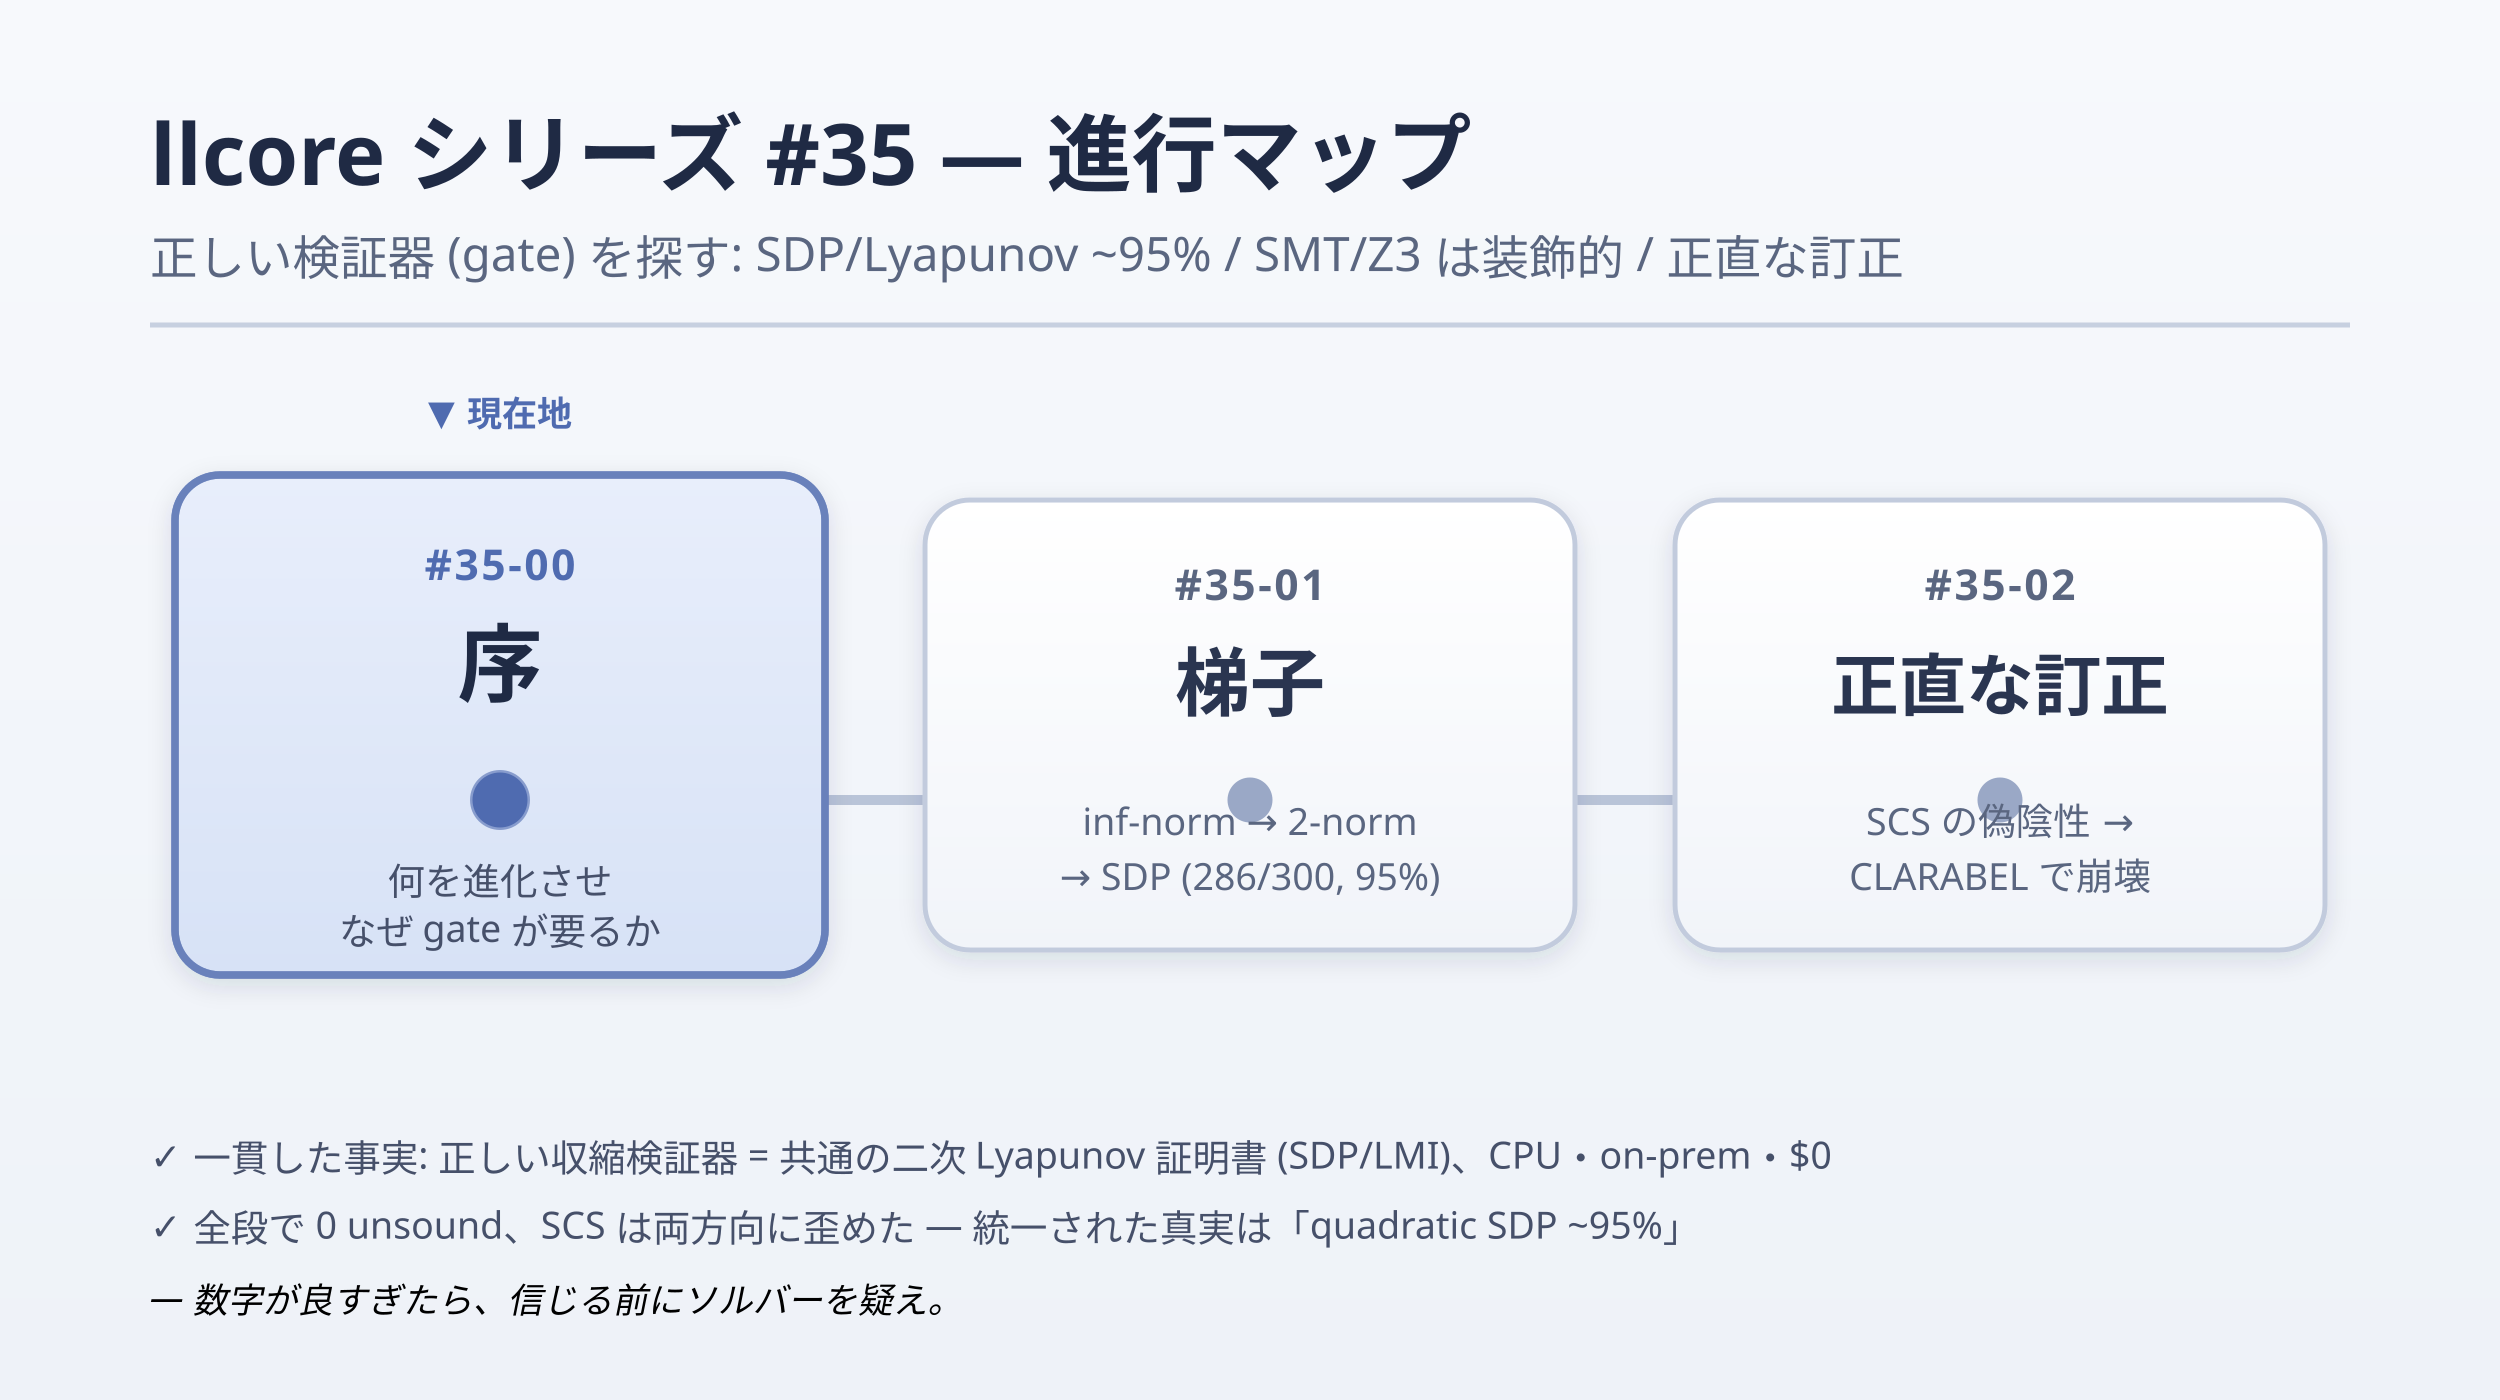
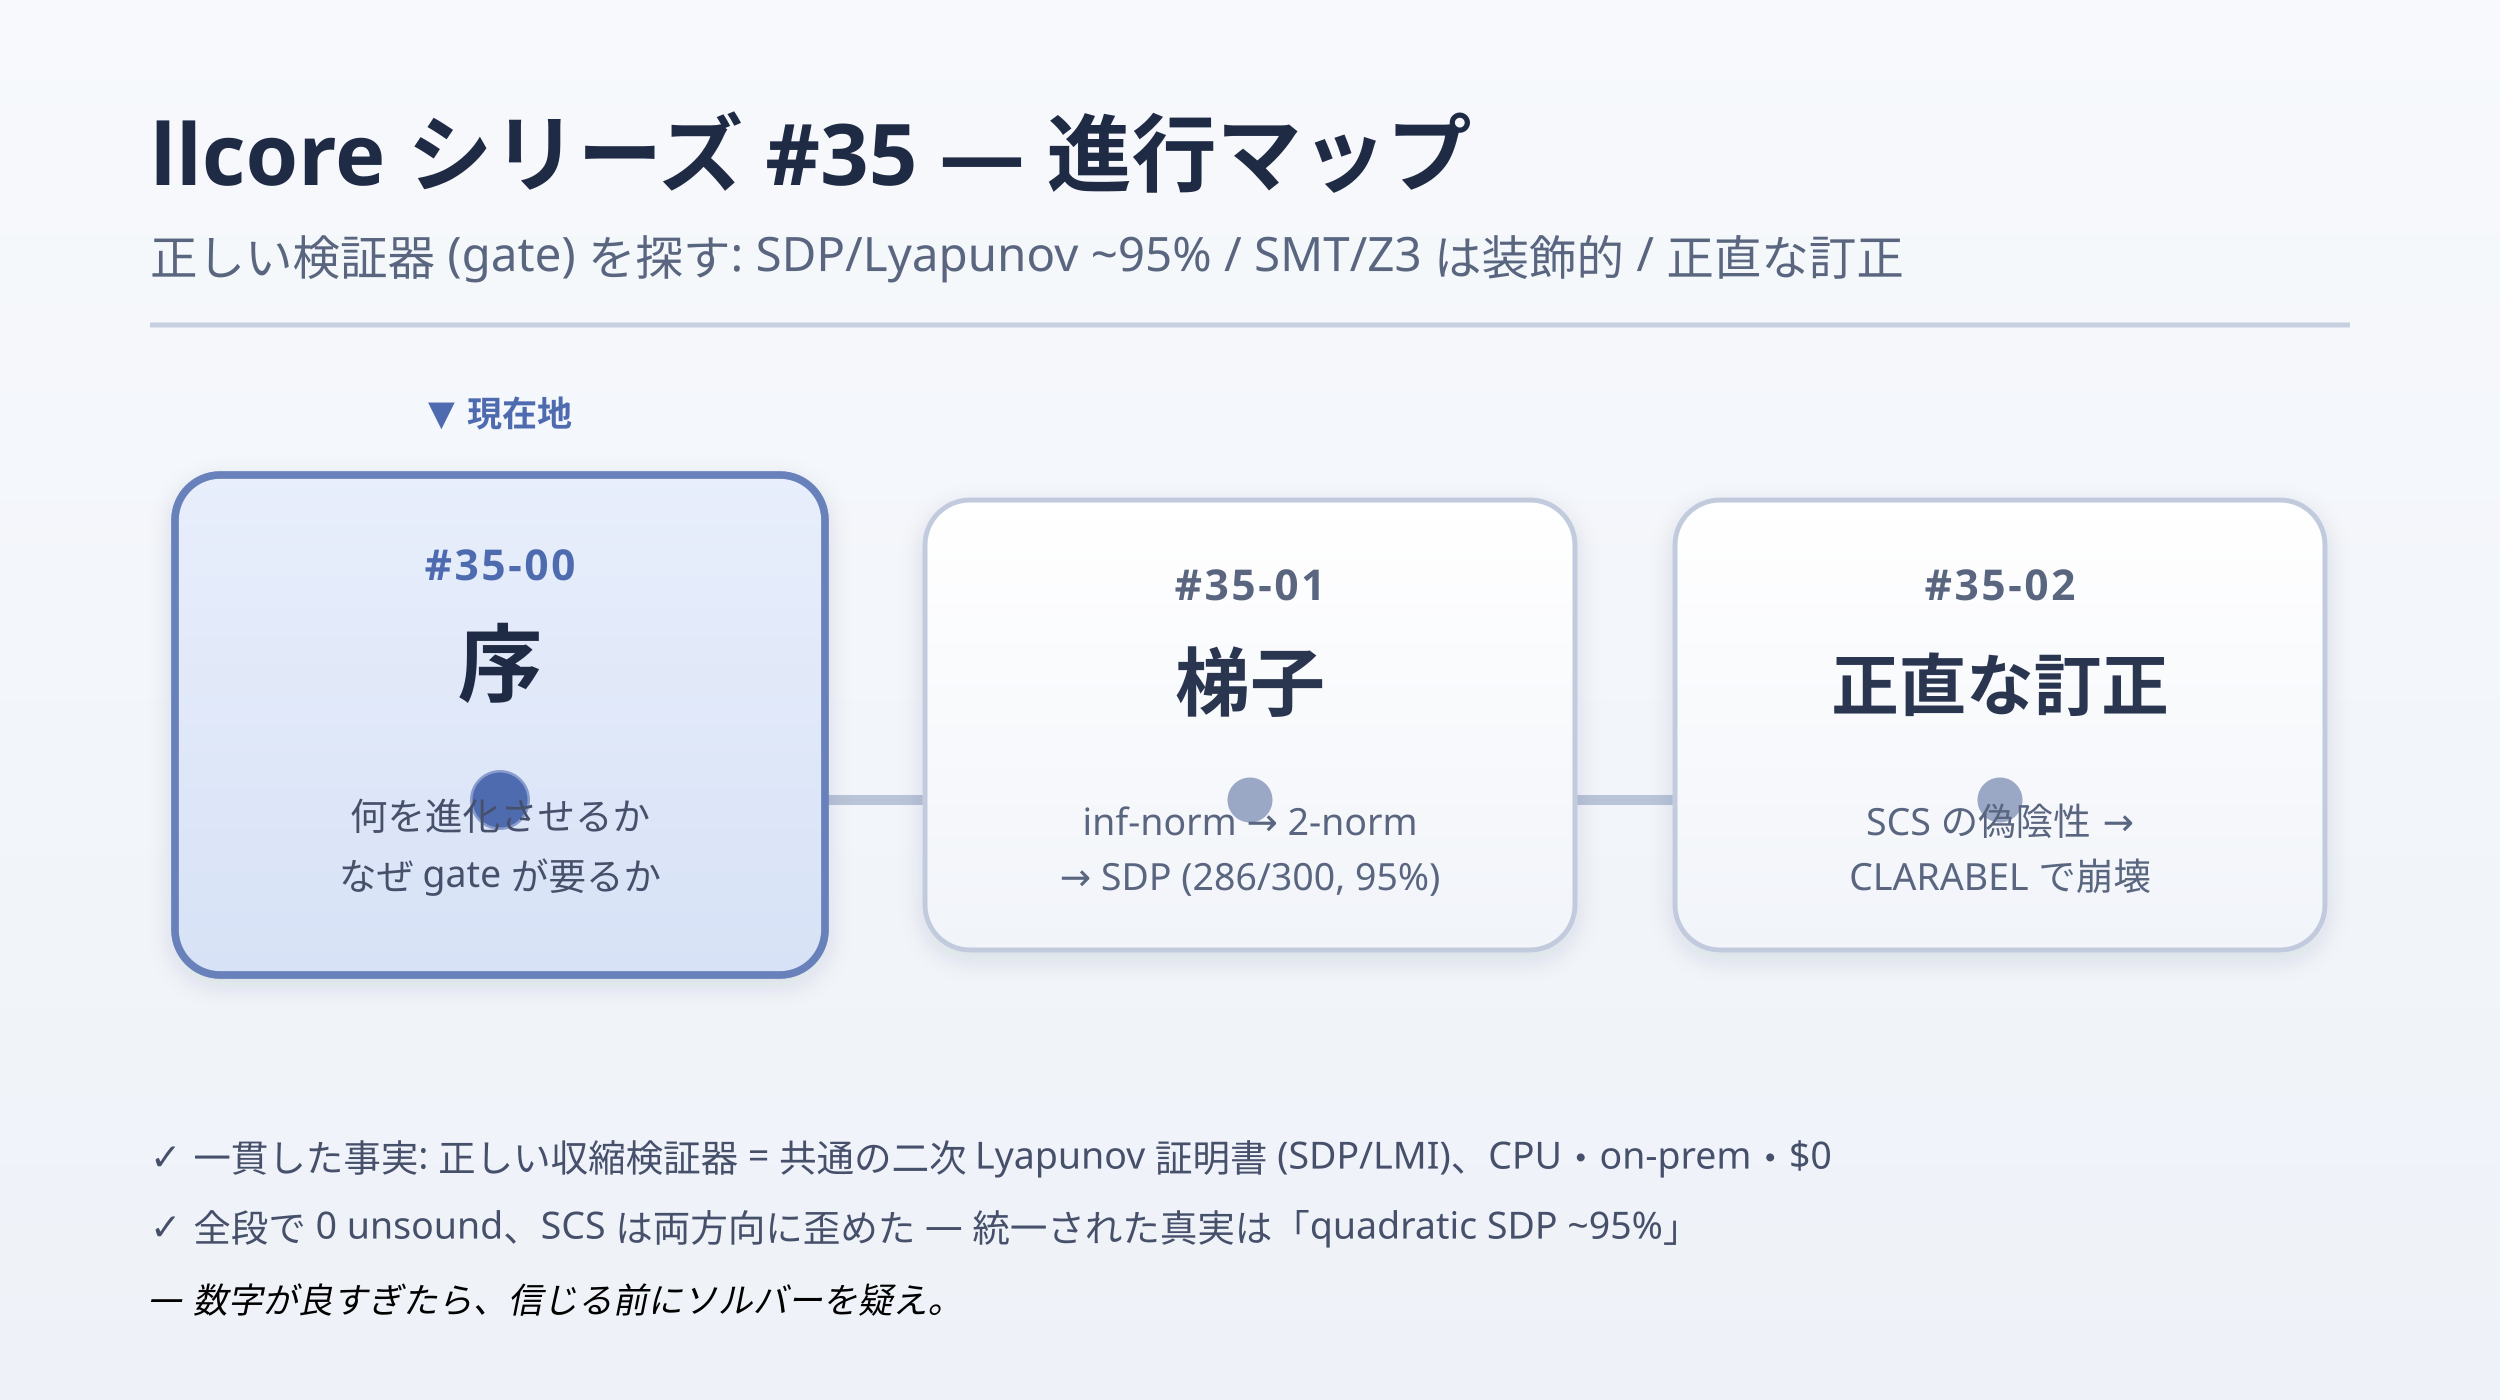
<svg xmlns="http://www.w3.org/2000/svg" viewBox="0 0 1000 560" font-family="'Segoe UI','Hiragino Sans','Noto Sans JP',sans-serif">
  <defs>
    <linearGradient id="bg" x1="0" y1="0" x2="0" y2="1">
      <stop offset="0" stop-color="#f7f9fc" />
      <stop offset="1" stop-color="#eef2f8" />
    </linearGradient>
    <linearGradient id="cardActive" x1="0" y1="0" x2="0" y2="1">
      <stop offset="0" stop-color="#e8eefb" />
      <stop offset="1" stop-color="#d7e2f6" />
    </linearGradient>
    <linearGradient id="cardIdle" x1="0" y1="0" x2="0" y2="1">
      <stop offset="0" stop-color="#ffffff" />
      <stop offset="1" stop-color="#f1f4f9" />
    </linearGradient>
    <filter id="soft" x="-20%" y="-20%" width="140%" height="140%">
      <feDropShadow dx="0" dy="3" stdDeviation="5" flood-color="#1f2a44" flood-opacity="0.12" />
    </filter>
  </defs>
  <rect x="0" y="0" width="1000" height="560" fill="url(#bg)" />
  <text x="60" y="74" font-size="34" font-weight="700" fill="#1f2a44">llcore シリーズ #35 — 進行マップ</text>
  <text x="60" y="110" font-size="19" fill="#5a6680">正しい検証器 (gate) を探す: SDP/Lyapunov ~95% / SMT/Z3 は装飾的 / 正直な訂正</text>
  <line x1="60" y1="130" x2="940" y2="130" stroke="#c7d0e0" stroke-width="2" />
  <line x1="200" y1="320" x2="800" y2="320" stroke="#b9c4d8" stroke-width="4" stroke-linecap="round" />
  <line x1="200" y1="320" x2="800" y2="320" stroke="#7d93c4" stroke-width="4" stroke-linecap="round" stroke-dasharray="0 600">
    <animate attributeName="stroke-dasharray" from="0 600" to="600 0" dur="1.4s" fill="freeze" />
  </line>
  <g filter="url(#soft)">
    <rect x="70" y="190" width="260" height="200" rx="18" fill="url(#cardActive)" stroke="#4f6bb0" stroke-width="3" />
    <rect x="70" y="190" width="260" height="200" rx="18" fill="none" stroke="#7d93c4" stroke-width="3" opacity="0.55">
      <animate attributeName="opacity" values="0.55;0.18;0.55" dur="2.6s" repeatCount="indefinite" />
      <animate attributeName="stroke-width" values="3;7;3" dur="2.6s" repeatCount="indefinite" />
    </rect>
  </g>
  <circle cx="200" cy="320" r="11" fill="#4f6bb0" />
  <circle cx="200" cy="320" r="11" fill="none" stroke="#4f6bb0" stroke-width="2" opacity="0.6">
    <animate attributeName="r" values="11;18;11" dur="2.6s" repeatCount="indefinite" />
    <animate attributeName="opacity" values="0.6;0;0.6" dur="2.6s" repeatCount="indefinite" />
  </circle>
  <text x="200" y="232" font-size="17" font-weight="700" fill="#4f6bb0" text-anchor="middle" letter-spacing="1">#35-00</text>
  <text x="200" y="278" font-size="34" font-weight="800" fill="#1f2a44" text-anchor="middle">序</text>
-   <text x="200" y="318" font-size="16" fill="#3a4straight" text-anchor="middle" />
-   <text x="200" y="358" font-size="15" fill="#46506a" text-anchor="middle">何を進化させ</text>
-   <text x="200" y="378" font-size="15" fill="#46506a" text-anchor="middle">なぜ gate が要るか</text>
+   <text x="200" y="332" font-size="15" fill="#46506a" text-anchor="middle">何を進化させるか</text>
+   <text x="200" y="356" font-size="15" fill="#46506a" text-anchor="middle">なぜ gate が要るか</text>
  <text x="200" y="170" font-size="14" font-weight="700" fill="#4f6bb0" text-anchor="middle">▼ 現在地</text>
  <g filter="url(#soft)">
    <rect x="370" y="200" width="260" height="180" rx="18" fill="url(#cardIdle)" stroke="#c2cbdd" stroke-width="2" />
  </g>
  <circle cx="500" cy="320" r="9" fill="#9aa8c6" />
  <text x="500" y="240" font-size="17" font-weight="700" fill="#5a6680" text-anchor="middle" letter-spacing="1">#35-01</text>
  <text x="500" y="284" font-size="30" font-weight="800" fill="#2a3550" text-anchor="middle">梯子</text>
  <text x="500" y="334" font-size="15" fill="#5a6680" text-anchor="middle">inf-norm → 2-norm</text>
  <text x="500" y="356" font-size="15" fill="#5a6680" text-anchor="middle">→ SDP (286/300, 95%)</text>
  <g filter="url(#soft)">
    <rect x="670" y="200" width="260" height="180" rx="18" fill="url(#cardIdle)" stroke="#c2cbdd" stroke-width="2" />
  </g>
  <circle cx="800" cy="320" r="9" fill="#9aa8c6" />
  <text x="800" y="240" font-size="17" font-weight="700" fill="#5a6680" text-anchor="middle" letter-spacing="1">#35-02</text>
  <text x="800" y="284" font-size="27" font-weight="800" fill="#2a3550" text-anchor="middle">正直な訂正</text>
  <text x="800" y="334" font-size="15" fill="#5a6680" text-anchor="middle">SCS の偽陰性 →</text>
  <text x="800" y="356" font-size="15" fill="#5a6680" text-anchor="middle">CLARABEL で崩壊</text>
  <text x="60" y="468" font-size="15" fill="#46506a">✓ 一貫した事実: 正しい収縮検証器 = 共通の二次 Lyapunov 証明書 (SDP/LMI)、CPU・on-prem・$0</text>
  <text x="60" y="496" font-size="15" fill="#46506a">✓ 全段で 0 unsound、SCS は両方向に歪めた — 統一された真実は「quadratic SDP ~95%」</text>
  <text x="60" y="524" font-size="14" fill="#7a melhor8598" fill-opacity="1" font-style="italic">— 数字が良すぎたら、信じる前にソルバーを疑え。</text>
</svg>
